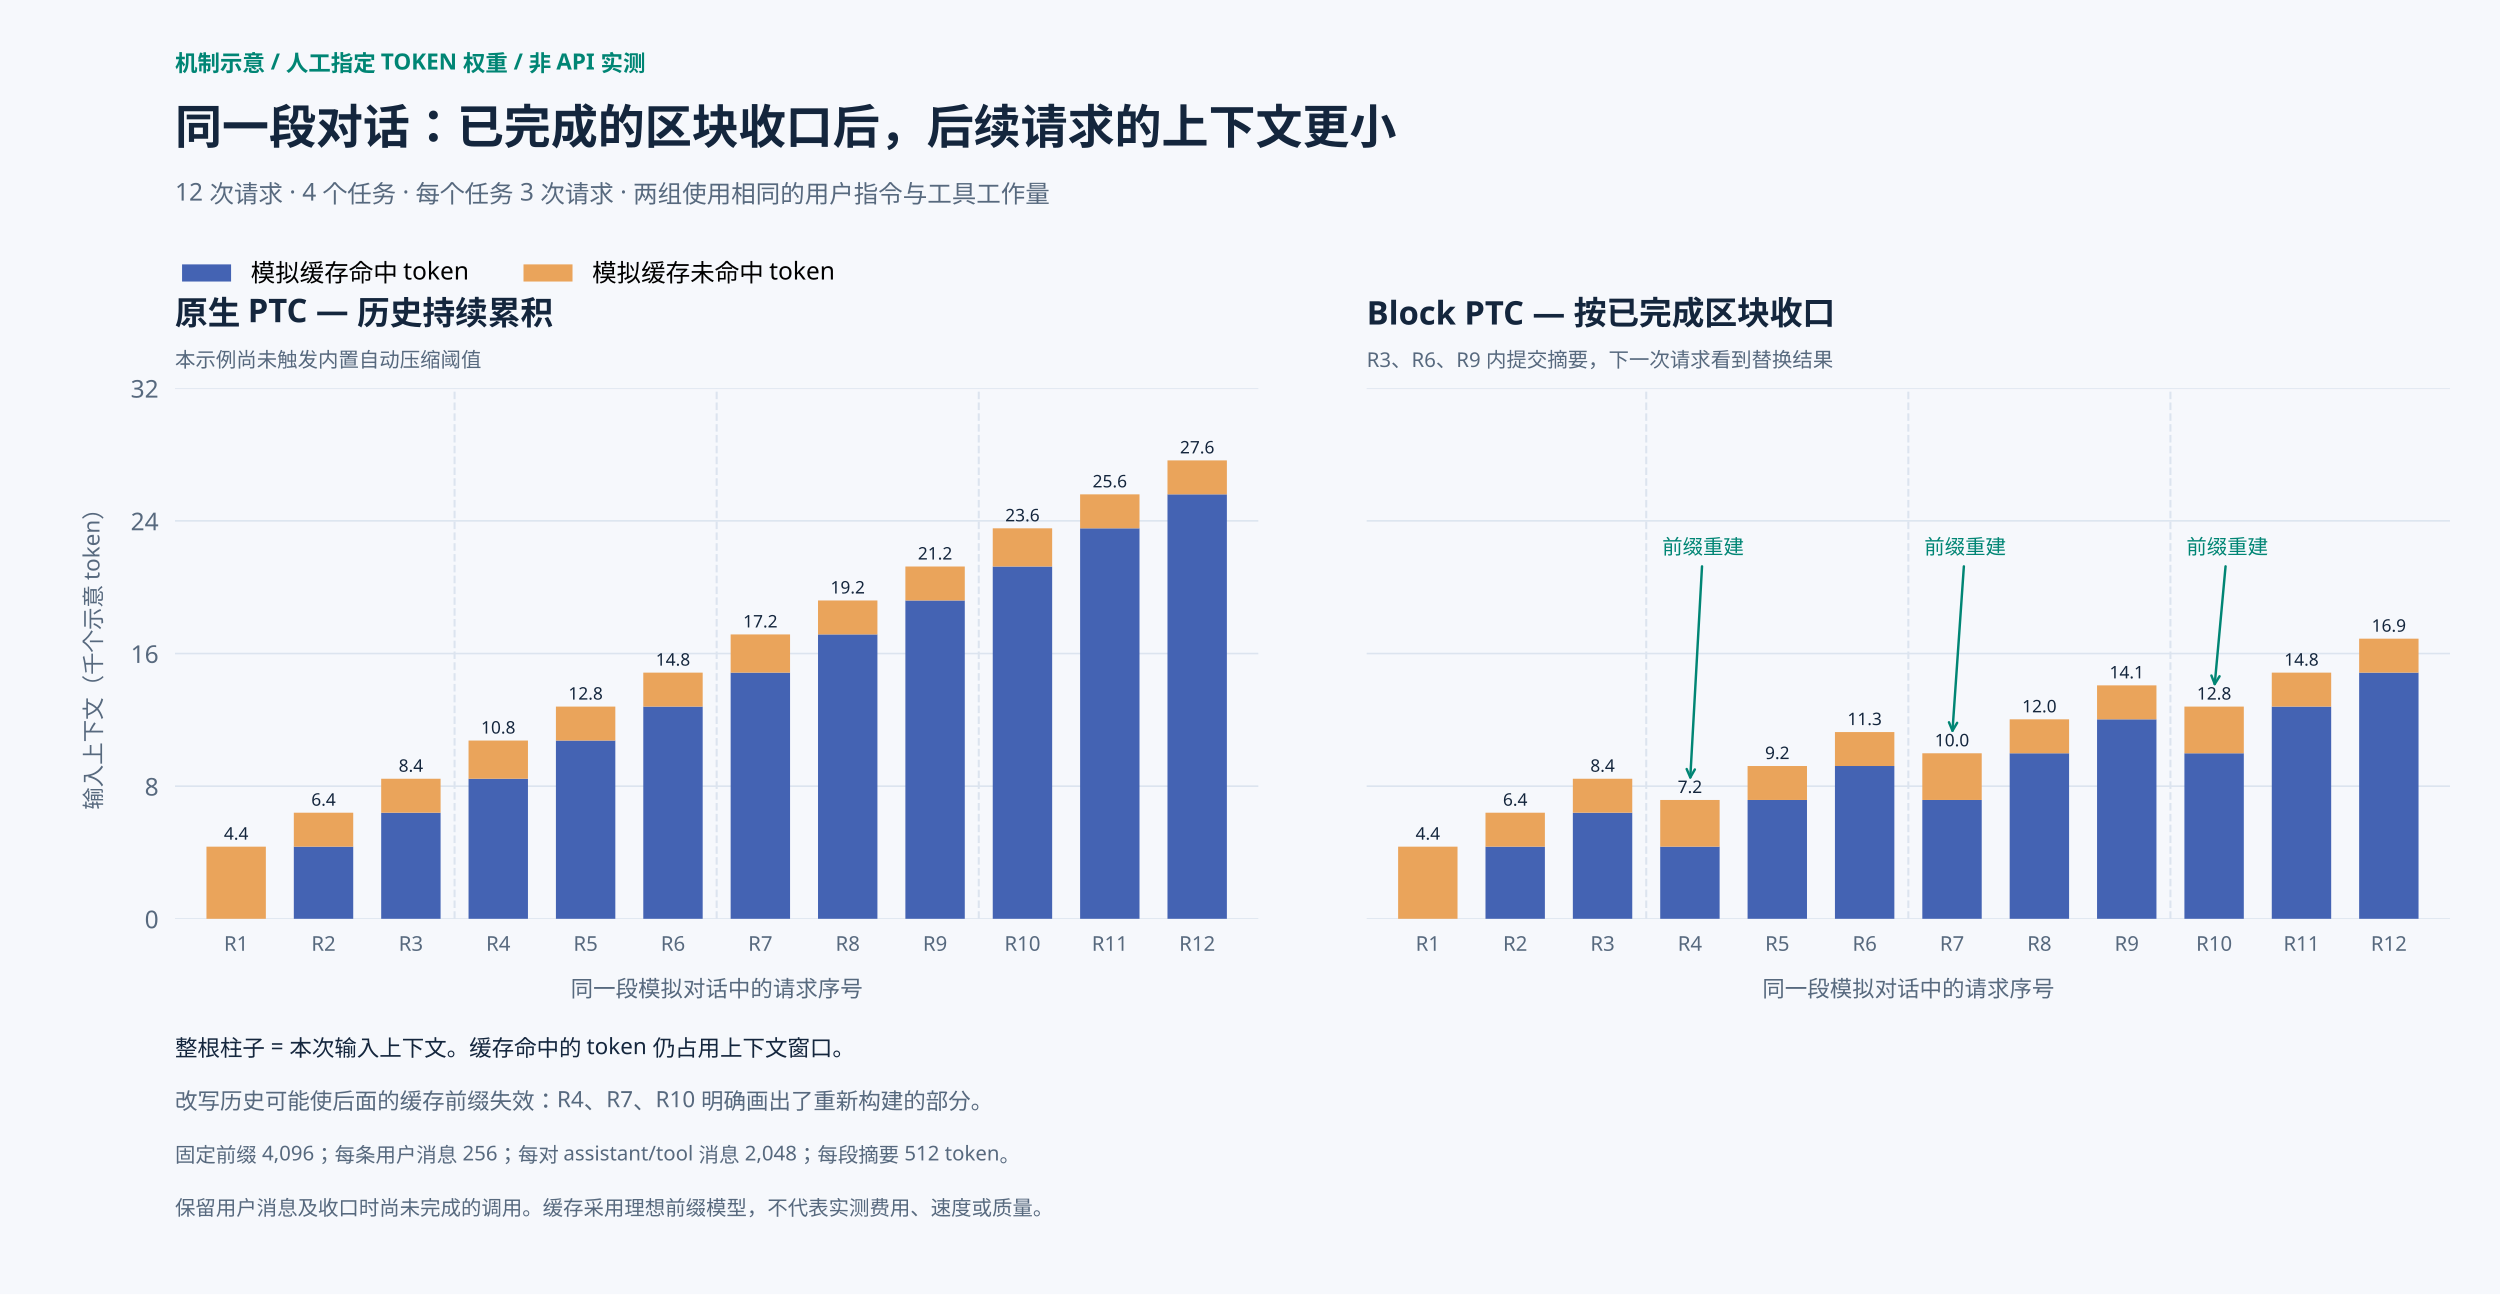
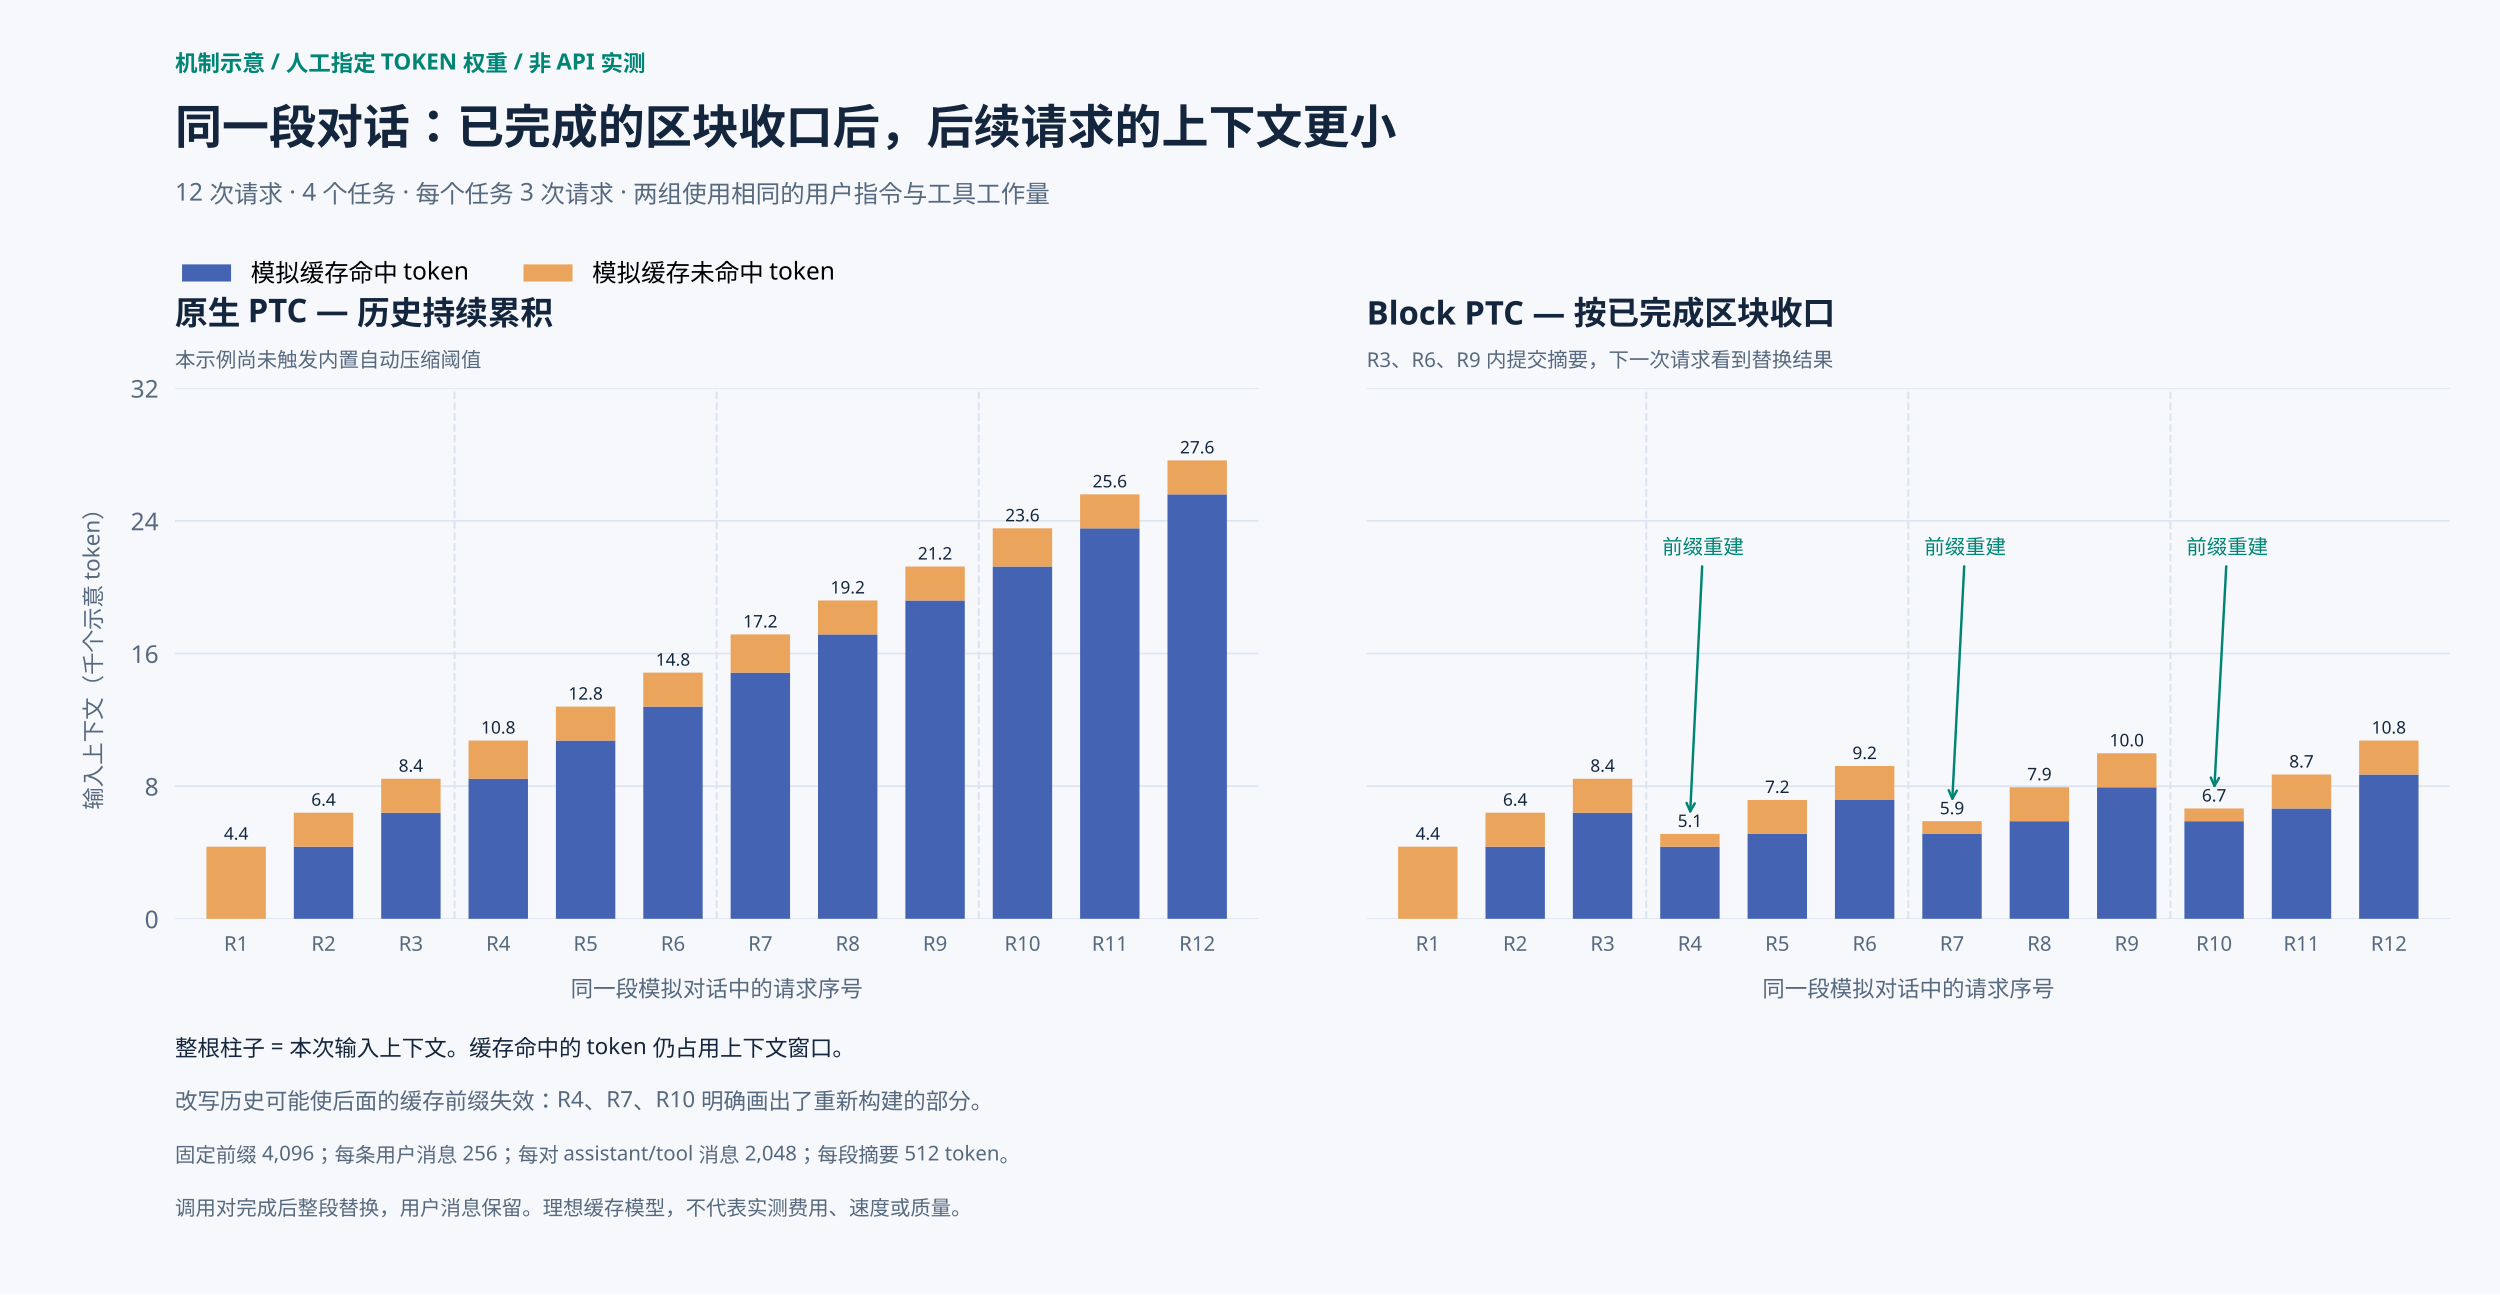
<svg xmlns="http://www.w3.org/2000/svg" width="1224pt" height="633.6pt" viewBox="0 0 1224 633.6" version="1.1">
  <defs>
    <style type="text/css">*{stroke-linejoin: round; stroke-linecap: butt}</style>
  </defs>
  <g id="figure_1">
    <g id="patch_1">
      <path d="M 0 633.6 L 1224 633.6 L 1224 0 L 0 0 z " style="fill: #f6f8fc" />
    </g>
    <g id="axes_1">
      <g id="patch_2">
        <path d="M 85.68 449.856 L 616.08 449.856 L 616.08 190.08 L 85.68 190.08 z " style="fill: #f6f8fc" />
      </g>
      <g id="line2d_1">
        <path d="M 222.557 449.856 L 222.557 190.08 " clip-path="url(#p7a2f4b6ce1)" style="fill: none; stroke-dasharray: 3.7,1.6; stroke-dashoffset: 0; stroke: #dce4ef" />
      </g>
      <g id="line2d_2">
        <path d="M 350.88 449.856 L 350.88 190.08 " clip-path="url(#p7a2f4b6ce1)" style="fill: none; stroke-dasharray: 3.7,1.6; stroke-dashoffset: 0; stroke: #dce4ef" />
      </g>
      <g id="line2d_3">
        <path d="M 479.203 449.856 L 479.203 190.08 " clip-path="url(#p7a2f4b6ce1)" style="fill: none; stroke-dasharray: 3.7,1.6; stroke-dashoffset: 0; stroke: #dce4ef" />
      </g>
      <g id="matplotlib.axis_1">
        <g id="xtick_1">
          <g id="line2d_4" />
          <g id="text_1">
            <text style="fill: #57697e; font: 10px 'Hiragino Sans GB'; text-anchor: middle" x="115.622" y="465.515" transform="rotate(-0 115.6219 465.5154)">R1</text>
          </g>
        </g>
        <g id="xtick_2">
          <g id="line2d_5" />
          <g id="text_2">
            <text style="fill: #57697e; font: 10px 'Hiragino Sans GB'; text-anchor: middle" x="158.396" y="465.515" transform="rotate(-0 158.3961 465.5154)">R2</text>
          </g>
        </g>
        <g id="xtick_3">
          <g id="line2d_6" />
          <g id="text_3">
            <text style="fill: #57697e; font: 10px 'Hiragino Sans GB'; text-anchor: middle" x="201.17" y="465.515" transform="rotate(-0 201.1703 465.5154)">R3</text>
          </g>
        </g>
        <g id="xtick_4">
          <g id="line2d_7" />
          <g id="text_4">
            <text style="fill: #57697e; font: 10px 'Hiragino Sans GB'; text-anchor: middle" x="243.945" y="465.515" transform="rotate(-0 243.9445 465.5154)">R4</text>
          </g>
        </g>
        <g id="xtick_5">
          <g id="line2d_8" />
          <g id="text_5">
            <text style="fill: #57697e; font: 10px 'Hiragino Sans GB'; text-anchor: middle" x="286.719" y="465.515" transform="rotate(-0 286.7187 465.5154)">R5</text>
          </g>
        </g>
        <g id="xtick_6">
          <g id="line2d_9" />
          <g id="text_6">
            <text style="fill: #57697e; font: 10px 'Hiragino Sans GB'; text-anchor: middle" x="329.493" y="465.515" transform="rotate(-0 329.4929 465.5154)">R6</text>
          </g>
        </g>
        <g id="xtick_7">
          <g id="line2d_10" />
          <g id="text_7">
            <text style="fill: #57697e; font: 10px 'Hiragino Sans GB'; text-anchor: middle" x="372.267" y="465.515" transform="rotate(-0 372.2671 465.5154)">R7</text>
          </g>
        </g>
        <g id="xtick_8">
          <g id="line2d_11" />
          <g id="text_8">
            <text style="fill: #57697e; font: 10px 'Hiragino Sans GB'; text-anchor: middle" x="415.041" y="465.515" transform="rotate(-0 415.0413 465.5154)">R8</text>
          </g>
        </g>
        <g id="xtick_9">
          <g id="line2d_12" />
          <g id="text_9">
            <text style="fill: #57697e; font: 10px 'Hiragino Sans GB'; text-anchor: middle" x="457.815" y="465.515" transform="rotate(-0 457.8155 465.5154)">R9</text>
          </g>
        </g>
        <g id="xtick_10">
          <g id="line2d_13" />
          <g id="text_10">
            <text style="fill: #57697e; font: 10px 'Hiragino Sans GB'; text-anchor: middle" x="500.59" y="465.515" transform="rotate(-0 500.5897 465.5154)">R10</text>
          </g>
        </g>
        <g id="xtick_11">
          <g id="line2d_14" />
          <g id="text_11">
            <text style="fill: #57697e; font: 10px 'Hiragino Sans GB'; text-anchor: middle" x="543.364" y="465.515" transform="rotate(-0 543.3639 465.5154)">R11</text>
          </g>
        </g>
        <g id="xtick_12">
          <g id="line2d_15" />
          <g id="text_12">
            <text style="fill: #57697e; font: 10px 'Hiragino Sans GB'; text-anchor: middle" x="586.138" y="465.515" transform="rotate(-0 586.1381 465.5154)">R12</text>
          </g>
        </g>
        <g id="text_13">
          <text style="fill: #57697e; font: 11px 'Hiragino Sans GB'; text-anchor: middle" x="350.88" y="487.981" transform="rotate(-0 350.88 487.9813)">同一段模拟对话中的请求序号</text>
        </g>
      </g>
      <g id="matplotlib.axis_2">
        <g id="ytick_1">
          <g id="line2d_16">
            <path d="M 85.68 449.856 L 616.08 449.856 " clip-path="url(#p7a2f4b6ce1)" style="fill: none; stroke: #dce4ef; stroke-width: 0.8; stroke-linecap: square" />
          </g>
          <g id="line2d_17" />
          <g id="text_14">
            <text style="fill: #57697e; font: 12px 'Hiragino Sans GB'; text-anchor: end" x="77.68" y="454.452" transform="rotate(-0 77.68 454.4516)">0</text>
          </g>
        </g>
        <g id="ytick_2">
          <g id="line2d_18">
            <path d="M 85.68 384.912 L 616.08 384.912 " clip-path="url(#p7a2f4b6ce1)" style="fill: none; stroke: #dce4ef; stroke-width: 0.8; stroke-linecap: square" />
          </g>
          <g id="line2d_19" />
          <g id="text_15">
            <text style="fill: #57697e; font: 12px 'Hiragino Sans GB'; text-anchor: end" x="77.68" y="389.508" transform="rotate(-0 77.68 389.5076)">8</text>
          </g>
        </g>
        <g id="ytick_3">
          <g id="line2d_20">
            <path d="M 85.68 319.968 L 616.08 319.968 " clip-path="url(#p7a2f4b6ce1)" style="fill: none; stroke: #dce4ef; stroke-width: 0.8; stroke-linecap: square" />
          </g>
          <g id="line2d_21" />
          <g id="text_16">
            <text style="fill: #57697e; font: 12px 'Hiragino Sans GB'; text-anchor: end" x="77.68" y="324.564" transform="rotate(-0 77.68 324.5636)">16</text>
          </g>
        </g>
        <g id="ytick_4">
          <g id="line2d_22">
            <path d="M 85.68 255.024 L 616.08 255.024 " clip-path="url(#p7a2f4b6ce1)" style="fill: none; stroke: #dce4ef; stroke-width: 0.8; stroke-linecap: square" />
          </g>
          <g id="line2d_23" />
          <g id="text_17">
            <text style="fill: #57697e; font: 12px 'Hiragino Sans GB'; text-anchor: end" x="77.68" y="259.62" transform="rotate(-0 77.68 259.6196)">24</text>
          </g>
        </g>
        <g id="ytick_5">
          <g id="line2d_24">
            <path d="M 85.68 190.08 L 616.08 190.08 " clip-path="url(#p7a2f4b6ce1)" style="fill: none; stroke: #dce4ef; stroke-width: 0.8; stroke-linecap: square" />
          </g>
          <g id="line2d_25" />
          <g id="text_18">
            <text style="fill: #57697e; font: 12px 'Hiragino Sans GB'; text-anchor: end" x="77.68" y="194.676" transform="rotate(-0 77.68 194.6756)">32</text>
          </g>
        </g>
        <g id="text_19">
          <text style="fill: #57697e; font: 11px 'Hiragino Sans GB'; text-anchor: middle" x="49.62" y="319.968" transform="rotate(-90 49.61969 319.968)">输入上下文（千个示意 token）</text>
        </g>
      </g>
      <g id="patch_3">
        <path d="M 101.079 449.856 L 130.165 449.856 L 130.165 449.856 L 101.079 449.856 z " clip-path="url(#p7a2f4b6ce1)" style="fill: #4463b3" />
      </g>
      <g id="patch_4">
        <path d="M 143.853 449.856 L 172.939 449.856 L 172.939 414.526 L 143.853 414.526 z " clip-path="url(#p7a2f4b6ce1)" style="fill: #4463b3" />
      </g>
      <g id="patch_5">
        <path d="M 186.627 449.856 L 215.714 449.856 L 215.714 397.901 L 186.627 397.901 z " clip-path="url(#p7a2f4b6ce1)" style="fill: #4463b3" />
      </g>
      <g id="patch_6">
        <path d="M 229.401 449.856 L 258.488 449.856 L 258.488 381.275 L 229.401 381.275 z " clip-path="url(#p7a2f4b6ce1)" style="fill: #4463b3" />
      </g>
      <g id="patch_7">
        <path d="M 272.175 449.856 L 301.262 449.856 L 301.262 362.571 L 272.175 362.571 z " clip-path="url(#p7a2f4b6ce1)" style="fill: #4463b3" />
      </g>
      <g id="patch_8">
        <path d="M 314.95 449.856 L 344.036 449.856 L 344.036 345.946 L 314.95 345.946 z " clip-path="url(#p7a2f4b6ce1)" style="fill: #4463b3" />
      </g>
      <g id="patch_9">
        <path d="M 357.724 449.856 L 386.81 449.856 L 386.81 329.32 L 357.724 329.32 z " clip-path="url(#p7a2f4b6ce1)" style="fill: #4463b3" />
      </g>
      <g id="patch_10">
        <path d="M 400.498 449.856 L 429.585 449.856 L 429.585 310.616 L 400.498 310.616 z " clip-path="url(#p7a2f4b6ce1)" style="fill: #4463b3" />
      </g>
      <g id="patch_11">
        <path d="M 443.272 449.856 L 472.359 449.856 L 472.359 293.99 L 443.272 293.99 z " clip-path="url(#p7a2f4b6ce1)" style="fill: #4463b3" />
      </g>
      <g id="patch_12">
        <path d="M 486.046 449.856 L 515.133 449.856 L 515.133 277.365 L 486.046 277.365 z " clip-path="url(#p7a2f4b6ce1)" style="fill: #4463b3" />
      </g>
      <g id="patch_13">
        <path d="M 528.821 449.856 L 557.907 449.856 L 557.907 258.661 L 528.821 258.661 z " clip-path="url(#p7a2f4b6ce1)" style="fill: #4463b3" />
      </g>
      <g id="patch_14">
        <path d="M 571.595 449.856 L 600.681 449.856 L 600.681 242.035 L 571.595 242.035 z " clip-path="url(#p7a2f4b6ce1)" style="fill: #4463b3" />
      </g>
      <g id="patch_15">
        <path d="M 101.079 449.856 L 130.165 449.856 L 130.165 414.526 L 101.079 414.526 z " clip-path="url(#p7a2f4b6ce1)" style="fill: #eaa45b" />
      </g>
      <g id="patch_16">
        <path d="M 143.853 414.526 L 172.939 414.526 L 172.939 397.901 L 143.853 397.901 z " clip-path="url(#p7a2f4b6ce1)" style="fill: #eaa45b" />
      </g>
      <g id="patch_17">
        <path d="M 186.627 397.901 L 215.714 397.901 L 215.714 381.275 L 186.627 381.275 z " clip-path="url(#p7a2f4b6ce1)" style="fill: #eaa45b" />
      </g>
      <g id="patch_18">
        <path d="M 229.401 381.275 L 258.488 381.275 L 258.488 362.571 L 229.401 362.571 z " clip-path="url(#p7a2f4b6ce1)" style="fill: #eaa45b" />
      </g>
      <g id="patch_19">
        <path d="M 272.175 362.571 L 301.262 362.571 L 301.262 345.946 L 272.175 345.946 z " clip-path="url(#p7a2f4b6ce1)" style="fill: #eaa45b" />
      </g>
      <g id="patch_20">
        <path d="M 314.95 345.946 L 344.036 345.946 L 344.036 329.32 L 314.95 329.32 z " clip-path="url(#p7a2f4b6ce1)" style="fill: #eaa45b" />
      </g>
      <g id="patch_21">
        <path d="M 357.724 329.32 L 386.81 329.32 L 386.81 310.616 L 357.724 310.616 z " clip-path="url(#p7a2f4b6ce1)" style="fill: #eaa45b" />
      </g>
      <g id="patch_22">
        <path d="M 400.498 310.616 L 429.585 310.616 L 429.585 293.99 L 400.498 293.99 z " clip-path="url(#p7a2f4b6ce1)" style="fill: #eaa45b" />
      </g>
      <g id="patch_23">
        <path d="M 443.272 293.99 L 472.359 293.99 L 472.359 277.365 L 443.272 277.365 z " clip-path="url(#p7a2f4b6ce1)" style="fill: #eaa45b" />
      </g>
      <g id="patch_24">
        <path d="M 486.046 277.365 L 515.133 277.365 L 515.133 258.661 L 486.046 258.661 z " clip-path="url(#p7a2f4b6ce1)" style="fill: #eaa45b" />
      </g>
      <g id="patch_25">
        <path d="M 528.821 258.661 L 557.907 258.661 L 557.907 242.035 L 528.821 242.035 z " clip-path="url(#p7a2f4b6ce1)" style="fill: #eaa45b" />
      </g>
      <g id="patch_26">
        <path d="M 571.595 242.035 L 600.681 242.035 L 600.681 225.41 L 571.595 225.41 z " clip-path="url(#p7a2f4b6ce1)" style="fill: #eaa45b" />
      </g>
      <g id="text_20">
        <text style="fill: #14263d; font: 700 16px 'Hiragino Sans GB'; text-anchor: start" x="85.68" y="158.907" transform="rotate(-0 85.68 158.9069)">原生 PTC — 历史持续累积</text>
      </g>
      <g id="text_21">
        <text style="fill: #57697e; font: 10px 'Hiragino Sans GB'; text-anchor: start" x="85.68" y="179.689" transform="rotate(-0 85.68 179.689)">本示例尚未触发内置自动压缩阈值</text>
      </g>
      <g id="text_22">
        <text style="fill: #14263d; font: 8.5px 'Hiragino Sans GB'; text-anchor: middle" x="115.622" y="411.117" transform="rotate(-0 115.6219 411.1169)">4.4</text>
      </g>
      <g id="text_23">
        <text style="fill: #14263d; font: 8.5px 'Hiragino Sans GB'; text-anchor: middle" x="158.396" y="394.491" transform="rotate(-0 158.3961 394.4912)">6.4</text>
      </g>
      <g id="text_24">
        <text style="fill: #14263d; font: 8.5px 'Hiragino Sans GB'; text-anchor: middle" x="201.17" y="377.866" transform="rotate(-0 201.1703 377.8656)">8.4</text>
      </g>
      <g id="text_25">
        <text style="fill: #14263d; font: 8.5px 'Hiragino Sans GB'; text-anchor: middle" x="243.945" y="359.162" transform="rotate(-0 243.9445 359.1617)">10.8</text>
      </g>
      <g id="text_26">
        <text style="fill: #14263d; font: 8.5px 'Hiragino Sans GB'; text-anchor: middle" x="286.719" y="342.536" transform="rotate(-0 286.7187 342.536)">12.8</text>
      </g>
      <g id="text_27">
        <text style="fill: #14263d; font: 8.5px 'Hiragino Sans GB'; text-anchor: middle" x="329.493" y="325.91" transform="rotate(-0 329.4929 325.9104)">14.8</text>
      </g>
      <g id="text_28">
        <text style="fill: #14263d; font: 8.5px 'Hiragino Sans GB'; text-anchor: middle" x="372.267" y="307.207" transform="rotate(-0 372.2671 307.2065)">17.2</text>
      </g>
      <g id="text_29">
        <text style="fill: #14263d; font: 8.5px 'Hiragino Sans GB'; text-anchor: middle" x="415.041" y="290.581" transform="rotate(-0 415.0413 290.5808)">19.2</text>
      </g>
      <g id="text_30">
        <text style="fill: #14263d; font: 8.5px 'Hiragino Sans GB'; text-anchor: middle" x="457.815" y="273.955" transform="rotate(-0 457.8155 273.9552)">21.2</text>
      </g>
      <g id="text_31">
        <text style="fill: #14263d; font: 8.5px 'Hiragino Sans GB'; text-anchor: middle" x="500.59" y="255.251" transform="rotate(-0 500.5897 255.2513)">23.6</text>
      </g>
      <g id="text_32">
        <text style="fill: #14263d; font: 8.5px 'Hiragino Sans GB'; text-anchor: middle" x="543.364" y="238.626" transform="rotate(-0 543.3639 238.6256)">25.6</text>
      </g>
      <g id="text_33">
        <text style="fill: #14263d; font: 8.5px 'Hiragino Sans GB'; text-anchor: middle" x="586.138" y="222" transform="rotate(-0 586.1381 222)">27.6</text>
      </g>
    </g>
    <g id="axes_2">
      <g id="patch_27">
        <path d="M 669.12 449.856 L 1199.52 449.856 L 1199.52 190.08 L 669.12 190.08 z " style="fill: #f6f8fc" />
      </g>
      <g id="line2d_26">
        <path d="M 805.997 449.856 L 805.997 190.08 " clip-path="url(#p4a472d3b27)" style="fill: none; stroke-dasharray: 3.7,1.6; stroke-dashoffset: 0; stroke: #dce4ef" />
      </g>
      <g id="line2d_27">
        <path d="M 934.32 449.856 L 934.32 190.08 " clip-path="url(#p4a472d3b27)" style="fill: none; stroke-dasharray: 3.7,1.6; stroke-dashoffset: 0; stroke: #dce4ef" />
      </g>
      <g id="line2d_28">
        <path d="M 1062.643 449.856 L 1062.643 190.08 " clip-path="url(#p4a472d3b27)" style="fill: none; stroke-dasharray: 3.7,1.6; stroke-dashoffset: 0; stroke: #dce4ef" />
      </g>
      <g id="matplotlib.axis_3">
        <g id="xtick_13">
          <g id="line2d_29" />
          <g id="text_34">
            <text style="fill: #57697e; font: 10px 'Hiragino Sans GB'; text-anchor: middle" x="699.062" y="465.515" transform="rotate(-0 699.0619 465.5154)">R1</text>
          </g>
        </g>
        <g id="xtick_14">
          <g id="line2d_30" />
          <g id="text_35">
            <text style="fill: #57697e; font: 10px 'Hiragino Sans GB'; text-anchor: middle" x="741.836" y="465.515" transform="rotate(-0 741.8361 465.5154)">R2</text>
          </g>
        </g>
        <g id="xtick_15">
          <g id="line2d_31" />
          <g id="text_36">
            <text style="fill: #57697e; font: 10px 'Hiragino Sans GB'; text-anchor: middle" x="784.61" y="465.515" transform="rotate(-0 784.6103 465.5154)">R3</text>
          </g>
        </g>
        <g id="xtick_16">
          <g id="line2d_32" />
          <g id="text_37">
            <text style="fill: #57697e; font: 10px 'Hiragino Sans GB'; text-anchor: middle" x="827.385" y="465.515" transform="rotate(-0 827.3845 465.5154)">R4</text>
          </g>
        </g>
        <g id="xtick_17">
          <g id="line2d_33" />
          <g id="text_38">
            <text style="fill: #57697e; font: 10px 'Hiragino Sans GB'; text-anchor: middle" x="870.159" y="465.515" transform="rotate(-0 870.1587 465.5154)">R5</text>
          </g>
        </g>
        <g id="xtick_18">
          <g id="line2d_34" />
          <g id="text_39">
            <text style="fill: #57697e; font: 10px 'Hiragino Sans GB'; text-anchor: middle" x="912.933" y="465.515" transform="rotate(-0 912.9329 465.5154)">R6</text>
          </g>
        </g>
        <g id="xtick_19">
          <g id="line2d_35" />
          <g id="text_40">
            <text style="fill: #57697e; font: 10px 'Hiragino Sans GB'; text-anchor: middle" x="955.707" y="465.515" transform="rotate(-0 955.7071 465.5154)">R7</text>
          </g>
        </g>
        <g id="xtick_20">
          <g id="line2d_36" />
          <g id="text_41">
            <text style="fill: #57697e; font: 10px 'Hiragino Sans GB'; text-anchor: middle" x="998.481" y="465.515" transform="rotate(-0 998.4813 465.5154)">R8</text>
          </g>
        </g>
        <g id="xtick_21">
          <g id="line2d_37" />
          <g id="text_42">
            <text style="fill: #57697e; font: 10px 'Hiragino Sans GB'; text-anchor: middle" x="1041.255" y="465.515" transform="rotate(-0 1041.255 465.5154)">R9</text>
          </g>
        </g>
        <g id="xtick_22">
          <g id="line2d_38" />
          <g id="text_43">
            <text style="fill: #57697e; font: 10px 'Hiragino Sans GB'; text-anchor: middle" x="1084.03" y="465.515" transform="rotate(-0 1084.03 465.5154)">R10</text>
          </g>
        </g>
        <g id="xtick_23">
          <g id="line2d_39" />
          <g id="text_44">
            <text style="fill: #57697e; font: 10px 'Hiragino Sans GB'; text-anchor: middle" x="1126.804" y="465.515" transform="rotate(-0 1126.804 465.5154)">R11</text>
          </g>
        </g>
        <g id="xtick_24">
          <g id="line2d_40" />
          <g id="text_45">
            <text style="fill: #57697e; font: 10px 'Hiragino Sans GB'; text-anchor: middle" x="1169.578" y="465.515" transform="rotate(-0 1169.578 465.5154)">R12</text>
          </g>
        </g>
        <g id="text_46">
          <text style="fill: #57697e; font: 11px 'Hiragino Sans GB'; text-anchor: middle" x="934.32" y="487.981" transform="rotate(-0 934.32 487.9813)">同一段模拟对话中的请求序号</text>
        </g>
      </g>
      <g id="matplotlib.axis_4">
        <g id="ytick_6">
          <g id="line2d_41">
            <path d="M 669.12 449.856 L 1199.52 449.856 " clip-path="url(#p4a472d3b27)" style="fill: none; stroke: #dce4ef; stroke-width: 0.8; stroke-linecap: square" />
          </g>
          <g id="line2d_42" />
        </g>
        <g id="ytick_7">
          <g id="line2d_43">
            <path d="M 669.12 384.912 L 1199.52 384.912 " clip-path="url(#p4a472d3b27)" style="fill: none; stroke: #dce4ef; stroke-width: 0.8; stroke-linecap: square" />
          </g>
          <g id="line2d_44" />
        </g>
        <g id="ytick_8">
          <g id="line2d_45">
            <path d="M 669.12 319.968 L 1199.52 319.968 " clip-path="url(#p4a472d3b27)" style="fill: none; stroke: #dce4ef; stroke-width: 0.8; stroke-linecap: square" />
          </g>
          <g id="line2d_46" />
        </g>
        <g id="ytick_9">
          <g id="line2d_47">
            <path d="M 669.12 255.024 L 1199.52 255.024 " clip-path="url(#p4a472d3b27)" style="fill: none; stroke: #dce4ef; stroke-width: 0.8; stroke-linecap: square" />
          </g>
          <g id="line2d_48" />
        </g>
        <g id="ytick_10">
          <g id="line2d_49">
            <path d="M 669.12 190.08 L 1199.52 190.08 " clip-path="url(#p4a472d3b27)" style="fill: none; stroke: #dce4ef; stroke-width: 0.8; stroke-linecap: square" />
          </g>
          <g id="line2d_50" />
        </g>
      </g>
      <g id="patch_28">
        <path d="M 684.519 449.856 L 713.605 449.856 L 713.605 449.856 L 684.519 449.856 z " clip-path="url(#p4a472d3b27)" style="fill: #4463b3" />
      </g>
      <g id="patch_29">
        <path d="M 727.293 449.856 L 756.379 449.856 L 756.379 414.526 L 727.293 414.526 z " clip-path="url(#p4a472d3b27)" style="fill: #4463b3" />
      </g>
      <g id="patch_30">
        <path d="M 770.067 449.856 L 799.154 449.856 L 799.154 397.901 L 770.067 397.901 z " clip-path="url(#p4a472d3b27)" style="fill: #4463b3" />
      </g>
      <g id="patch_31">
        <path d="M 812.841 449.856 L 841.928 449.856 L 841.928 414.526 L 812.841 414.526 z " clip-path="url(#p4a472d3b27)" style="fill: #4463b3" />
      </g>
      <g id="patch_32">
-         <path d="M 855.615 449.856 L 884.702 449.856 L 884.702 391.666 L 855.615 391.666 z " clip-path="url(#p4a472d3b27)" style="fill: #4463b3" />
+         <path d="M 855.615 449.856 L 884.702 449.856 L 884.702 408.292 L 855.615 408.292 z " clip-path="url(#p4a472d3b27)" style="fill: #4463b3" />
      </g>
      <g id="patch_33">
-         <path d="M 898.39 449.856 L 927.476 449.856 L 927.476 375.041 L 898.39 375.041 z " clip-path="url(#p4a472d3b27)" style="fill: #4463b3" />
+         <path d="M 898.39 449.856 L 927.476 449.856 L 927.476 391.666 L 898.39 391.666 z " clip-path="url(#p4a472d3b27)" style="fill: #4463b3" />
      </g>
      <g id="patch_34">
-         <path d="M 941.164 449.856 L 970.25 449.856 L 970.25 391.666 L 941.164 391.666 z " clip-path="url(#p4a472d3b27)" style="fill: #4463b3" />
+         <path d="M 941.164 449.856 L 970.25 449.856 L 970.25 408.292 L 941.164 408.292 z " clip-path="url(#p4a472d3b27)" style="fill: #4463b3" />
      </g>
      <g id="patch_35">
-         <path d="M 983.938 449.856 L 1013.025 449.856 L 1013.025 368.806 L 983.938 368.806 z " clip-path="url(#p4a472d3b27)" style="fill: #4463b3" />
+         <path d="M 983.938 449.856 L 1013.025 449.856 L 1013.025 402.057 L 983.938 402.057 z " clip-path="url(#p4a472d3b27)" style="fill: #4463b3" />
      </g>
      <g id="patch_36">
-         <path d="M 1026.712 449.856 L 1055.799 449.856 L 1055.799 352.18 L 1026.712 352.18 z " clip-path="url(#p4a472d3b27)" style="fill: #4463b3" />
+         <path d="M 1026.712 449.856 L 1055.799 449.856 L 1055.799 385.432 L 1026.712 385.432 z " clip-path="url(#p4a472d3b27)" style="fill: #4463b3" />
      </g>
      <g id="patch_37">
-         <path d="M 1069.486 449.856 L 1098.573 449.856 L 1098.573 368.806 L 1069.486 368.806 z " clip-path="url(#p4a472d3b27)" style="fill: #4463b3" />
+         <path d="M 1069.486 449.856 L 1098.573 449.856 L 1098.573 402.057 L 1069.486 402.057 z " clip-path="url(#p4a472d3b27)" style="fill: #4463b3" />
      </g>
      <g id="patch_38">
-         <path d="M 1112.261 449.856 L 1141.347 449.856 L 1141.347 345.946 L 1112.261 345.946 z " clip-path="url(#p4a472d3b27)" style="fill: #4463b3" />
+         <path d="M 1112.261 449.856 L 1141.347 449.856 L 1141.347 395.823 L 1112.261 395.823 z " clip-path="url(#p4a472d3b27)" style="fill: #4463b3" />
      </g>
      <g id="patch_39">
-         <path d="M 1155.035 449.856 L 1184.121 449.856 L 1184.121 329.32 L 1155.035 329.32 z " clip-path="url(#p4a472d3b27)" style="fill: #4463b3" />
+         <path d="M 1155.035 449.856 L 1184.121 449.856 L 1184.121 379.197 L 1155.035 379.197 z " clip-path="url(#p4a472d3b27)" style="fill: #4463b3" />
      </g>
      <g id="patch_40">
        <path d="M 684.519 449.856 L 713.605 449.856 L 713.605 414.526 L 684.519 414.526 z " clip-path="url(#p4a472d3b27)" style="fill: #eaa45b" />
      </g>
      <g id="patch_41">
        <path d="M 727.293 414.526 L 756.379 414.526 L 756.379 397.901 L 727.293 397.901 z " clip-path="url(#p4a472d3b27)" style="fill: #eaa45b" />
      </g>
      <g id="patch_42">
        <path d="M 770.067 397.901 L 799.154 397.901 L 799.154 381.275 L 770.067 381.275 z " clip-path="url(#p4a472d3b27)" style="fill: #eaa45b" />
      </g>
      <g id="patch_43">
-         <path d="M 812.841 414.526 L 841.928 414.526 L 841.928 391.666 L 812.841 391.666 z " clip-path="url(#p4a472d3b27)" style="fill: #eaa45b" />
+         <path d="M 812.841 414.526 L 841.928 414.526 L 841.928 408.292 L 812.841 408.292 z " clip-path="url(#p4a472d3b27)" style="fill: #eaa45b" />
      </g>
      <g id="patch_44">
-         <path d="M 855.615 391.666 L 884.702 391.666 L 884.702 375.041 L 855.615 375.041 z " clip-path="url(#p4a472d3b27)" style="fill: #eaa45b" />
+         <path d="M 855.615 408.292 L 884.702 408.292 L 884.702 391.666 L 855.615 391.666 z " clip-path="url(#p4a472d3b27)" style="fill: #eaa45b" />
      </g>
      <g id="patch_45">
-         <path d="M 898.39 375.041 L 927.476 375.041 L 927.476 358.415 L 898.39 358.415 z " clip-path="url(#p4a472d3b27)" style="fill: #eaa45b" />
+         <path d="M 898.39 391.666 L 927.476 391.666 L 927.476 375.041 L 898.39 375.041 z " clip-path="url(#p4a472d3b27)" style="fill: #eaa45b" />
      </g>
      <g id="patch_46">
-         <path d="M 941.164 391.666 L 970.25 391.666 L 970.25 368.806 L 941.164 368.806 z " clip-path="url(#p4a472d3b27)" style="fill: #eaa45b" />
+         <path d="M 941.164 408.292 L 970.25 408.292 L 970.25 402.057 L 941.164 402.057 z " clip-path="url(#p4a472d3b27)" style="fill: #eaa45b" />
      </g>
      <g id="patch_47">
-         <path d="M 983.938 368.806 L 1013.025 368.806 L 1013.025 352.18 L 983.938 352.18 z " clip-path="url(#p4a472d3b27)" style="fill: #eaa45b" />
+         <path d="M 983.938 402.057 L 1013.025 402.057 L 1013.025 385.432 L 983.938 385.432 z " clip-path="url(#p4a472d3b27)" style="fill: #eaa45b" />
      </g>
      <g id="patch_48">
-         <path d="M 1026.712 352.18 L 1055.799 352.18 L 1055.799 335.555 L 1026.712 335.555 z " clip-path="url(#p4a472d3b27)" style="fill: #eaa45b" />
+         <path d="M 1026.712 385.432 L 1055.799 385.432 L 1055.799 368.806 L 1026.712 368.806 z " clip-path="url(#p4a472d3b27)" style="fill: #eaa45b" />
      </g>
      <g id="patch_49">
-         <path d="M 1069.486 368.806 L 1098.573 368.806 L 1098.573 345.946 L 1069.486 345.946 z " clip-path="url(#p4a472d3b27)" style="fill: #eaa45b" />
+         <path d="M 1069.486 402.057 L 1098.573 402.057 L 1098.573 395.823 L 1069.486 395.823 z " clip-path="url(#p4a472d3b27)" style="fill: #eaa45b" />
      </g>
      <g id="patch_50">
-         <path d="M 1112.261 345.946 L 1141.347 345.946 L 1141.347 329.32 L 1112.261 329.32 z " clip-path="url(#p4a472d3b27)" style="fill: #eaa45b" />
+         <path d="M 1112.261 395.823 L 1141.347 395.823 L 1141.347 379.197 L 1112.261 379.197 z " clip-path="url(#p4a472d3b27)" style="fill: #eaa45b" />
      </g>
      <g id="patch_51">
-         <path d="M 1155.035 329.32 L 1184.121 329.32 L 1184.121 312.694 L 1155.035 312.694 z " clip-path="url(#p4a472d3b27)" style="fill: #eaa45b" />
+         <path d="M 1155.035 379.197 L 1184.121 379.197 L 1184.121 362.571 L 1155.035 362.571 z " clip-path="url(#p4a472d3b27)" style="fill: #eaa45b" />
      </g>
      <g id="text_47">
        <text style="fill: #14263d; font: 700 16px 'Hiragino Sans GB'; text-anchor: start" x="669.12" y="158.907" transform="rotate(-0 669.12 158.9069)">Block PTC — 按已完成区块收口</text>
      </g>
      <g id="text_48">
        <text style="fill: #57697e; font: 10px 'Hiragino Sans GB'; text-anchor: start" x="669.12" y="179.689" transform="rotate(-0 669.12 179.689)">R3、R6、R9 内提交摘要，下一次请求看到替换结果</text>
      </g>
      <g id="text_49">
        <text style="fill: #14263d; font: 8.5px 'Hiragino Sans GB'; text-anchor: middle" x="699.062" y="411.117" transform="rotate(-0 699.0619 411.1169)">4.4</text>
      </g>
      <g id="text_50">
        <text style="fill: #14263d; font: 8.5px 'Hiragino Sans GB'; text-anchor: middle" x="741.836" y="394.491" transform="rotate(-0 741.8361 394.4912)">6.4</text>
      </g>
      <g id="text_51">
        <text style="fill: #14263d; font: 8.5px 'Hiragino Sans GB'; text-anchor: middle" x="784.61" y="377.866" transform="rotate(-0 784.6103 377.8656)">8.4</text>
      </g>
      <g id="text_52">
-         <text style="fill: #14263d; font: 8.5px 'Hiragino Sans GB'; text-anchor: middle" x="827.385" y="388.257" transform="rotate(-0 827.3845 388.2566)">7.2</text>
+         <text style="fill: #14263d; font: 8.5px 'Hiragino Sans GB'; text-anchor: middle" x="827.385" y="404.882" transform="rotate(-0 827.3845 404.8823)">5.1</text>
      </g>
      <g id="text_53">
-         <text style="fill: #14263d; font: 8.5px 'Hiragino Sans GB'; text-anchor: middle" x="870.159" y="371.631" transform="rotate(-0 870.1587 371.631)">9.2</text>
+         <text style="fill: #14263d; font: 8.5px 'Hiragino Sans GB'; text-anchor: middle" x="870.159" y="388.257" transform="rotate(-0 870.1587 388.2566)">7.2</text>
      </g>
      <g id="text_54">
-         <text style="fill: #14263d; font: 8.5px 'Hiragino Sans GB'; text-anchor: middle" x="912.933" y="355.005" transform="rotate(-0 912.9329 355.0053)">11.3</text>
+         <text style="fill: #14263d; font: 8.5px 'Hiragino Sans GB'; text-anchor: middle" x="912.933" y="371.631" transform="rotate(-0 912.9329 371.631)">9.2</text>
      </g>
      <g id="text_55">
-         <text style="fill: #14263d; font: 8.5px 'Hiragino Sans GB'; text-anchor: middle" x="955.707" y="365.396" transform="rotate(-0 955.7071 365.3963)">10.0</text>
+         <text style="fill: #14263d; font: 8.5px 'Hiragino Sans GB'; text-anchor: middle" x="955.707" y="398.648" transform="rotate(-0 955.7071 398.6477)">5.9</text>
      </g>
      <g id="text_56">
-         <text style="fill: #14263d; font: 8.5px 'Hiragino Sans GB'; text-anchor: middle" x="998.481" y="348.771" transform="rotate(-0 998.4813 348.7707)">12.0</text>
+         <text style="fill: #14263d; font: 8.5px 'Hiragino Sans GB'; text-anchor: middle" x="998.481" y="382.022" transform="rotate(-0 998.4813 382.022)">7.9</text>
      </g>
      <g id="text_57">
-         <text style="fill: #14263d; font: 8.5px 'Hiragino Sans GB'; text-anchor: middle" x="1041.255" y="332.145" transform="rotate(-0 1041.255 332.145)">14.1</text>
+         <text style="fill: #14263d; font: 8.5px 'Hiragino Sans GB'; text-anchor: middle" x="1041.255" y="365.396" transform="rotate(-0 1041.255 365.3963)">10.0</text>
      </g>
      <g id="text_58">
-         <text style="fill: #14263d; font: 8.5px 'Hiragino Sans GB'; text-anchor: middle" x="1084.03" y="342.536" transform="rotate(-0 1084.03 342.536)">12.8</text>
+         <text style="fill: #14263d; font: 8.5px 'Hiragino Sans GB'; text-anchor: middle" x="1084.03" y="392.413" transform="rotate(-0 1084.03 392.413)">6.7</text>
      </g>
      <g id="text_59">
-         <text style="fill: #14263d; font: 8.5px 'Hiragino Sans GB'; text-anchor: middle" x="1126.804" y="325.91" transform="rotate(-0 1126.804 325.9104)">14.8</text>
+         <text style="fill: #14263d; font: 8.5px 'Hiragino Sans GB'; text-anchor: middle" x="1126.804" y="375.787" transform="rotate(-0 1126.804 375.7874)">8.7</text>
      </g>
      <g id="text_60">
-         <text style="fill: #14263d; font: 8.5px 'Hiragino Sans GB'; text-anchor: middle" x="1169.578" y="309.285" transform="rotate(-0 1169.578 309.2847)">16.9</text>
+         <text style="fill: #14263d; font: 8.5px 'Hiragino Sans GB'; text-anchor: middle" x="1169.578" y="359.162" transform="rotate(-0 1169.578 359.1617)">10.8</text>
      </g>
      <g id="patch_52">
-         <path d="M 833.309 277.299 Q 830.402 329.629 827.57 380.619 " style="fill: none; stroke: #008574; stroke-width: 1.2; stroke-linecap: round" />
-         <path d="M 829.789 376.736 L 827.57 380.619 L 825.795 376.515 " style="fill: none; stroke: #008574; stroke-width: 1.2; stroke-linecap: round" />
+         <path d="M 833.371 277.301 Q 830.426 337.941 827.547 397.242 " style="fill: none; stroke: #008574; stroke-width: 1.2; stroke-linecap: round" />
+         <path d="M 829.738 393.344 L 827.547 397.242 L 825.743 393.15 " style="fill: none; stroke: #008574; stroke-width: 1.2; stroke-linecap: round" />
      </g>
      <g id="text_61">
        <text style="fill: #008574; font: 10px 'Hiragino Sans GB'; text-anchor: middle" x="833.801" y="271.26" transform="rotate(-0 833.8006 271.26)">前缀重建</text>
      </g>
      <g id="patch_53">
-         <path d="M 961.51 277.299 Q 958.678 318.198 955.938 357.758 " style="fill: none; stroke: #008574; stroke-width: 1.2; stroke-linecap: round" />
-         <path d="M 958.21 353.906 L 955.938 357.758 L 954.219 353.63 " style="fill: none; stroke: #008574; stroke-width: 1.2; stroke-linecap: round" />
+         <path d="M 961.672 277.295 Q 958.741 334.822 955.877 391.008 " style="fill: none; stroke: #008574; stroke-width: 1.2; stroke-linecap: round" />
+         <path d="M 958.078 387.115 L 955.877 391.008 L 954.083 386.912 " style="fill: none; stroke: #008574; stroke-width: 1.2; stroke-linecap: round" />
      </g>
      <g id="text_62">
        <text style="fill: #008574; font: 10px 'Hiragino Sans GB'; text-anchor: middle" x="962.123" y="271.26" transform="rotate(-0 962.1232 271.26)">前缀重建</text>
      </g>
      <g id="patch_54">
-         <path d="M 1089.632 277.297 Q 1086.923 306.77 1084.335 334.908 " style="fill: none; stroke: #008574; stroke-width: 1.2; stroke-linecap: round" />
-         <path d="M 1086.693 331.108 L 1084.335 334.908 L 1082.71 330.741 " style="fill: none; stroke: #008574; stroke-width: 1.2; stroke-linecap: round" />
+         <path d="M 1089.971 277.298 Q 1087.054 331.705 1084.209 384.772 " style="fill: none; stroke: #008574; stroke-width: 1.2; stroke-linecap: round" />
+         <path d="M 1086.42 380.885 L 1084.209 384.772 L 1082.426 380.671 " style="fill: none; stroke: #008574; stroke-width: 1.2; stroke-linecap: round" />
      </g>
      <g id="text_63">
        <text style="fill: #008574; font: 10px 'Hiragino Sans GB'; text-anchor: middle" x="1090.446" y="271.26" transform="rotate(-0 1090.446 271.26)">前缀重建</text>
      </g>
    </g>
    <g id="text_64">
      <text style="fill: #008574; font: 700 11px 'Hiragino Sans GB'; text-anchor: start" x="85.68" y="34.848" transform="rotate(-0 85.68 34.848)">机制示意  /  人工指定 TOKEN 权重  /  非 API 实测</text>
    </g>
    <g id="text_65">
      <text style="fill: #14263d; font: 700 23px 'Hiragino Sans GB'; text-anchor: start" x="85.68" y="70.33" transform="rotate(-0 85.68 70.3296)">同一段对话：已完成的区块收口后，后续请求的上下文更小</text>
    </g>
    <g id="text_66">
      <text style="fill: #57697e; font: 12px 'Hiragino Sans GB'; text-anchor: start" x="85.68" y="98.208" transform="rotate(-0 85.68 98.208)">12 次请求 · 4 个任务 · 每个任务 3 次请求 · 两组使用相同的用户指令与工具工作量</text>
    </g>
    <g id="text_67">
      <text style="fill: #14263d; font: 11px 'Hiragino Sans GB'; text-anchor: start" x="85.68" y="517.018" transform="rotate(-0 85.68 517.0176)">整根柱子 = 本次输入上下文。缓存命中的 token 仍占用上下文窗口。</text>
    </g>
    <g id="text_68">
      <text style="fill: #57697e; font: 11px 'Hiragino Sans GB'; text-anchor: start" x="85.68" y="542.995" transform="rotate(-0 85.68 542.9952)">改写历史可能使后面的缓存前缀失效：R4、R7、R10 明确画出了重新构建的部分。</text>
    </g>
    <g id="text_69">
      <text style="fill: #57697e; font: 10px 'Hiragino Sans GB'; text-anchor: start" x="85.68" y="568.973" transform="rotate(-0 85.68 568.9728)">固定前缀 4,096；每条用户消息 256；每对 assistant/tool 消息 2,048；每段摘要 512 token。</text>
    </g>
    <g id="text_70">
-       <text style="fill: #57697e; font: 10px 'Hiragino Sans GB'; text-anchor: start" x="85.68" y="594.95" transform="rotate(-0 85.68 594.9504)">保留用户消息及收口时尚未完成的调用。缓存采用理想前缀模型，不代表实测费用、速度或质量。</text>
+       <text style="fill: #57697e; font: 10px 'Hiragino Sans GB'; text-anchor: start" x="85.68" y="594.95" transform="rotate(-0 85.68 594.9504)">调用对完成后整段替换，用户消息保留。理想缓存模型，不代表实测费用、速度或质量。</text>
    </g>
    <g id="legend_1">
      <g id="patch_55">
        <path d="M 89.136 137.841 L 113.136 137.841 L 113.136 129.441 L 89.136 129.441 z " style="fill: #4463b3" />
      </g>
      <g id="text_71">
        <text style="font: 12px 'Hiragino Sans GB'; text-anchor: start" x="122.736" y="137.841" transform="rotate(-0 122.736 137.8408)">模拟缓存命中 token</text>
      </g>
      <g id="patch_56">
        <path d="M 256.307 137.841 L 280.307 137.841 L 280.307 129.441 L 256.307 129.441 z " style="fill: #eaa45b" />
      </g>
      <g id="text_72">
        <text style="font: 12px 'Hiragino Sans GB'; text-anchor: start" x="289.907" y="137.841" transform="rotate(-0 289.9072 137.8408)">模拟缓存未命中 token</text>
      </g>
    </g>
  </g>
  <defs>
    <clipPath id="p7a2f4b6ce1">
      <rect x="85.68" y="190.08" width="530.4" height="259.776" />
    </clipPath>
    <clipPath id="p4a472d3b27">
      <rect x="669.12" y="190.08" width="530.4" height="259.776" />
    </clipPath>
  </defs>
</svg>
